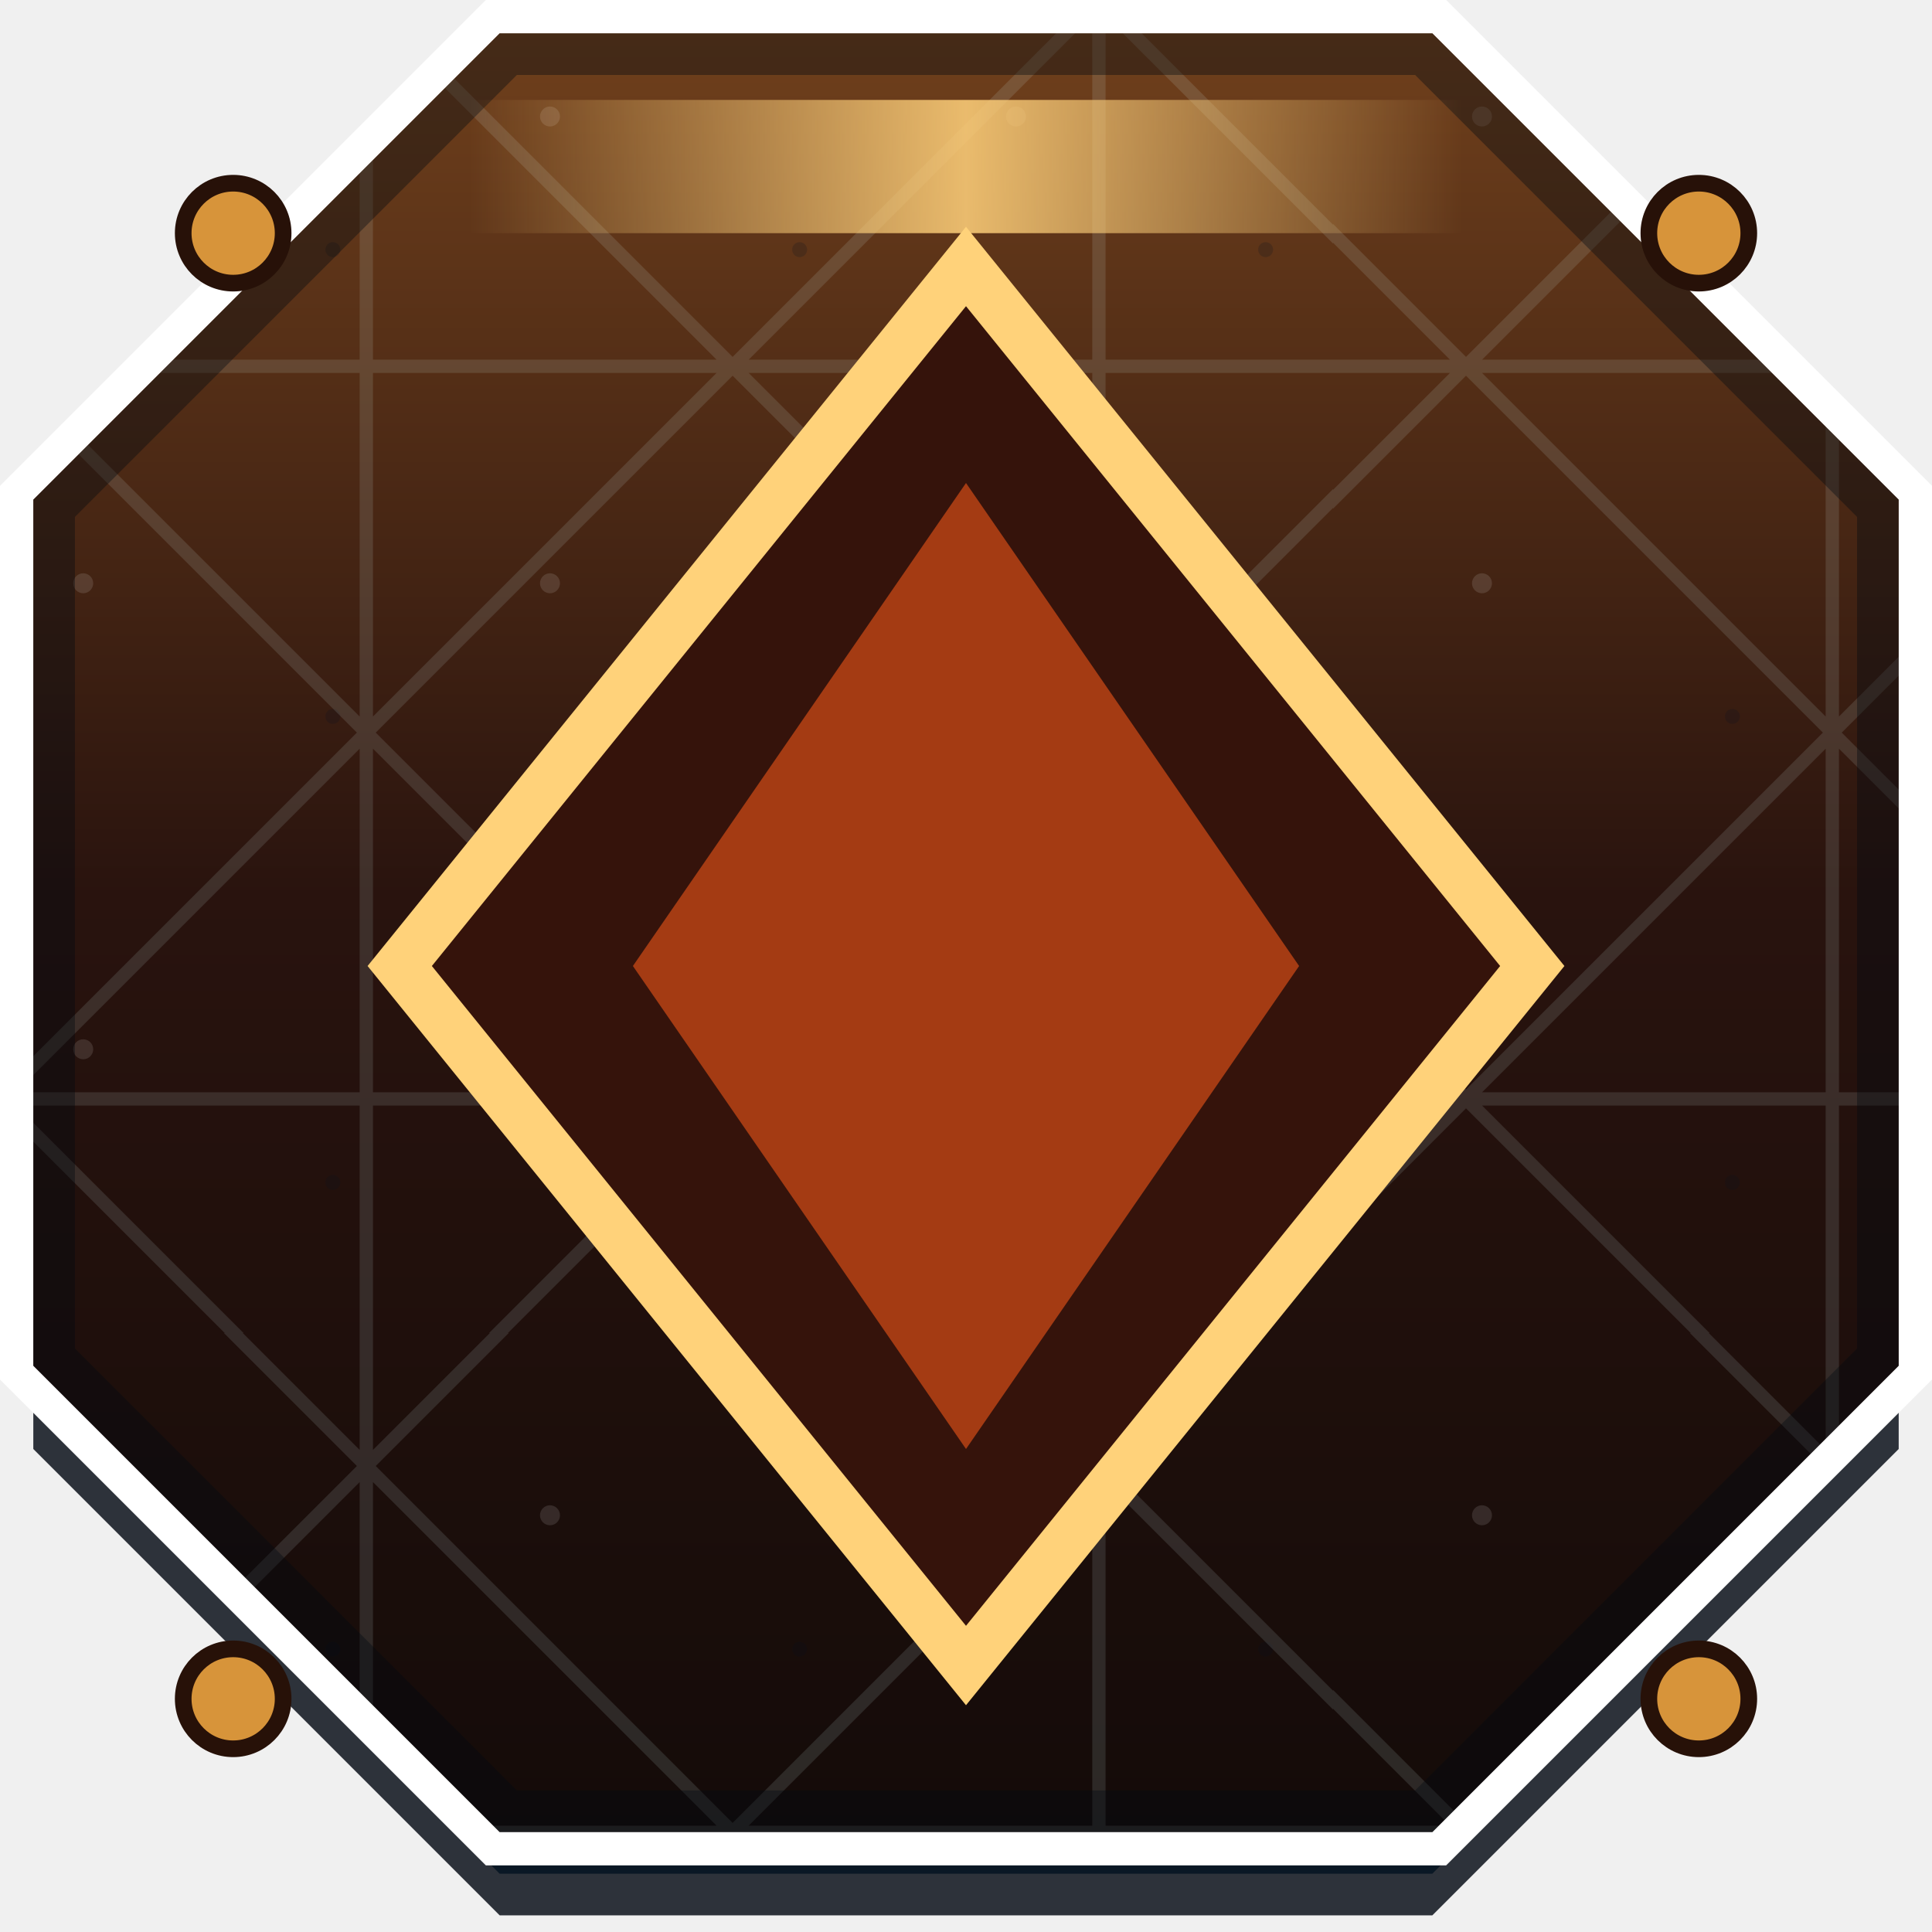
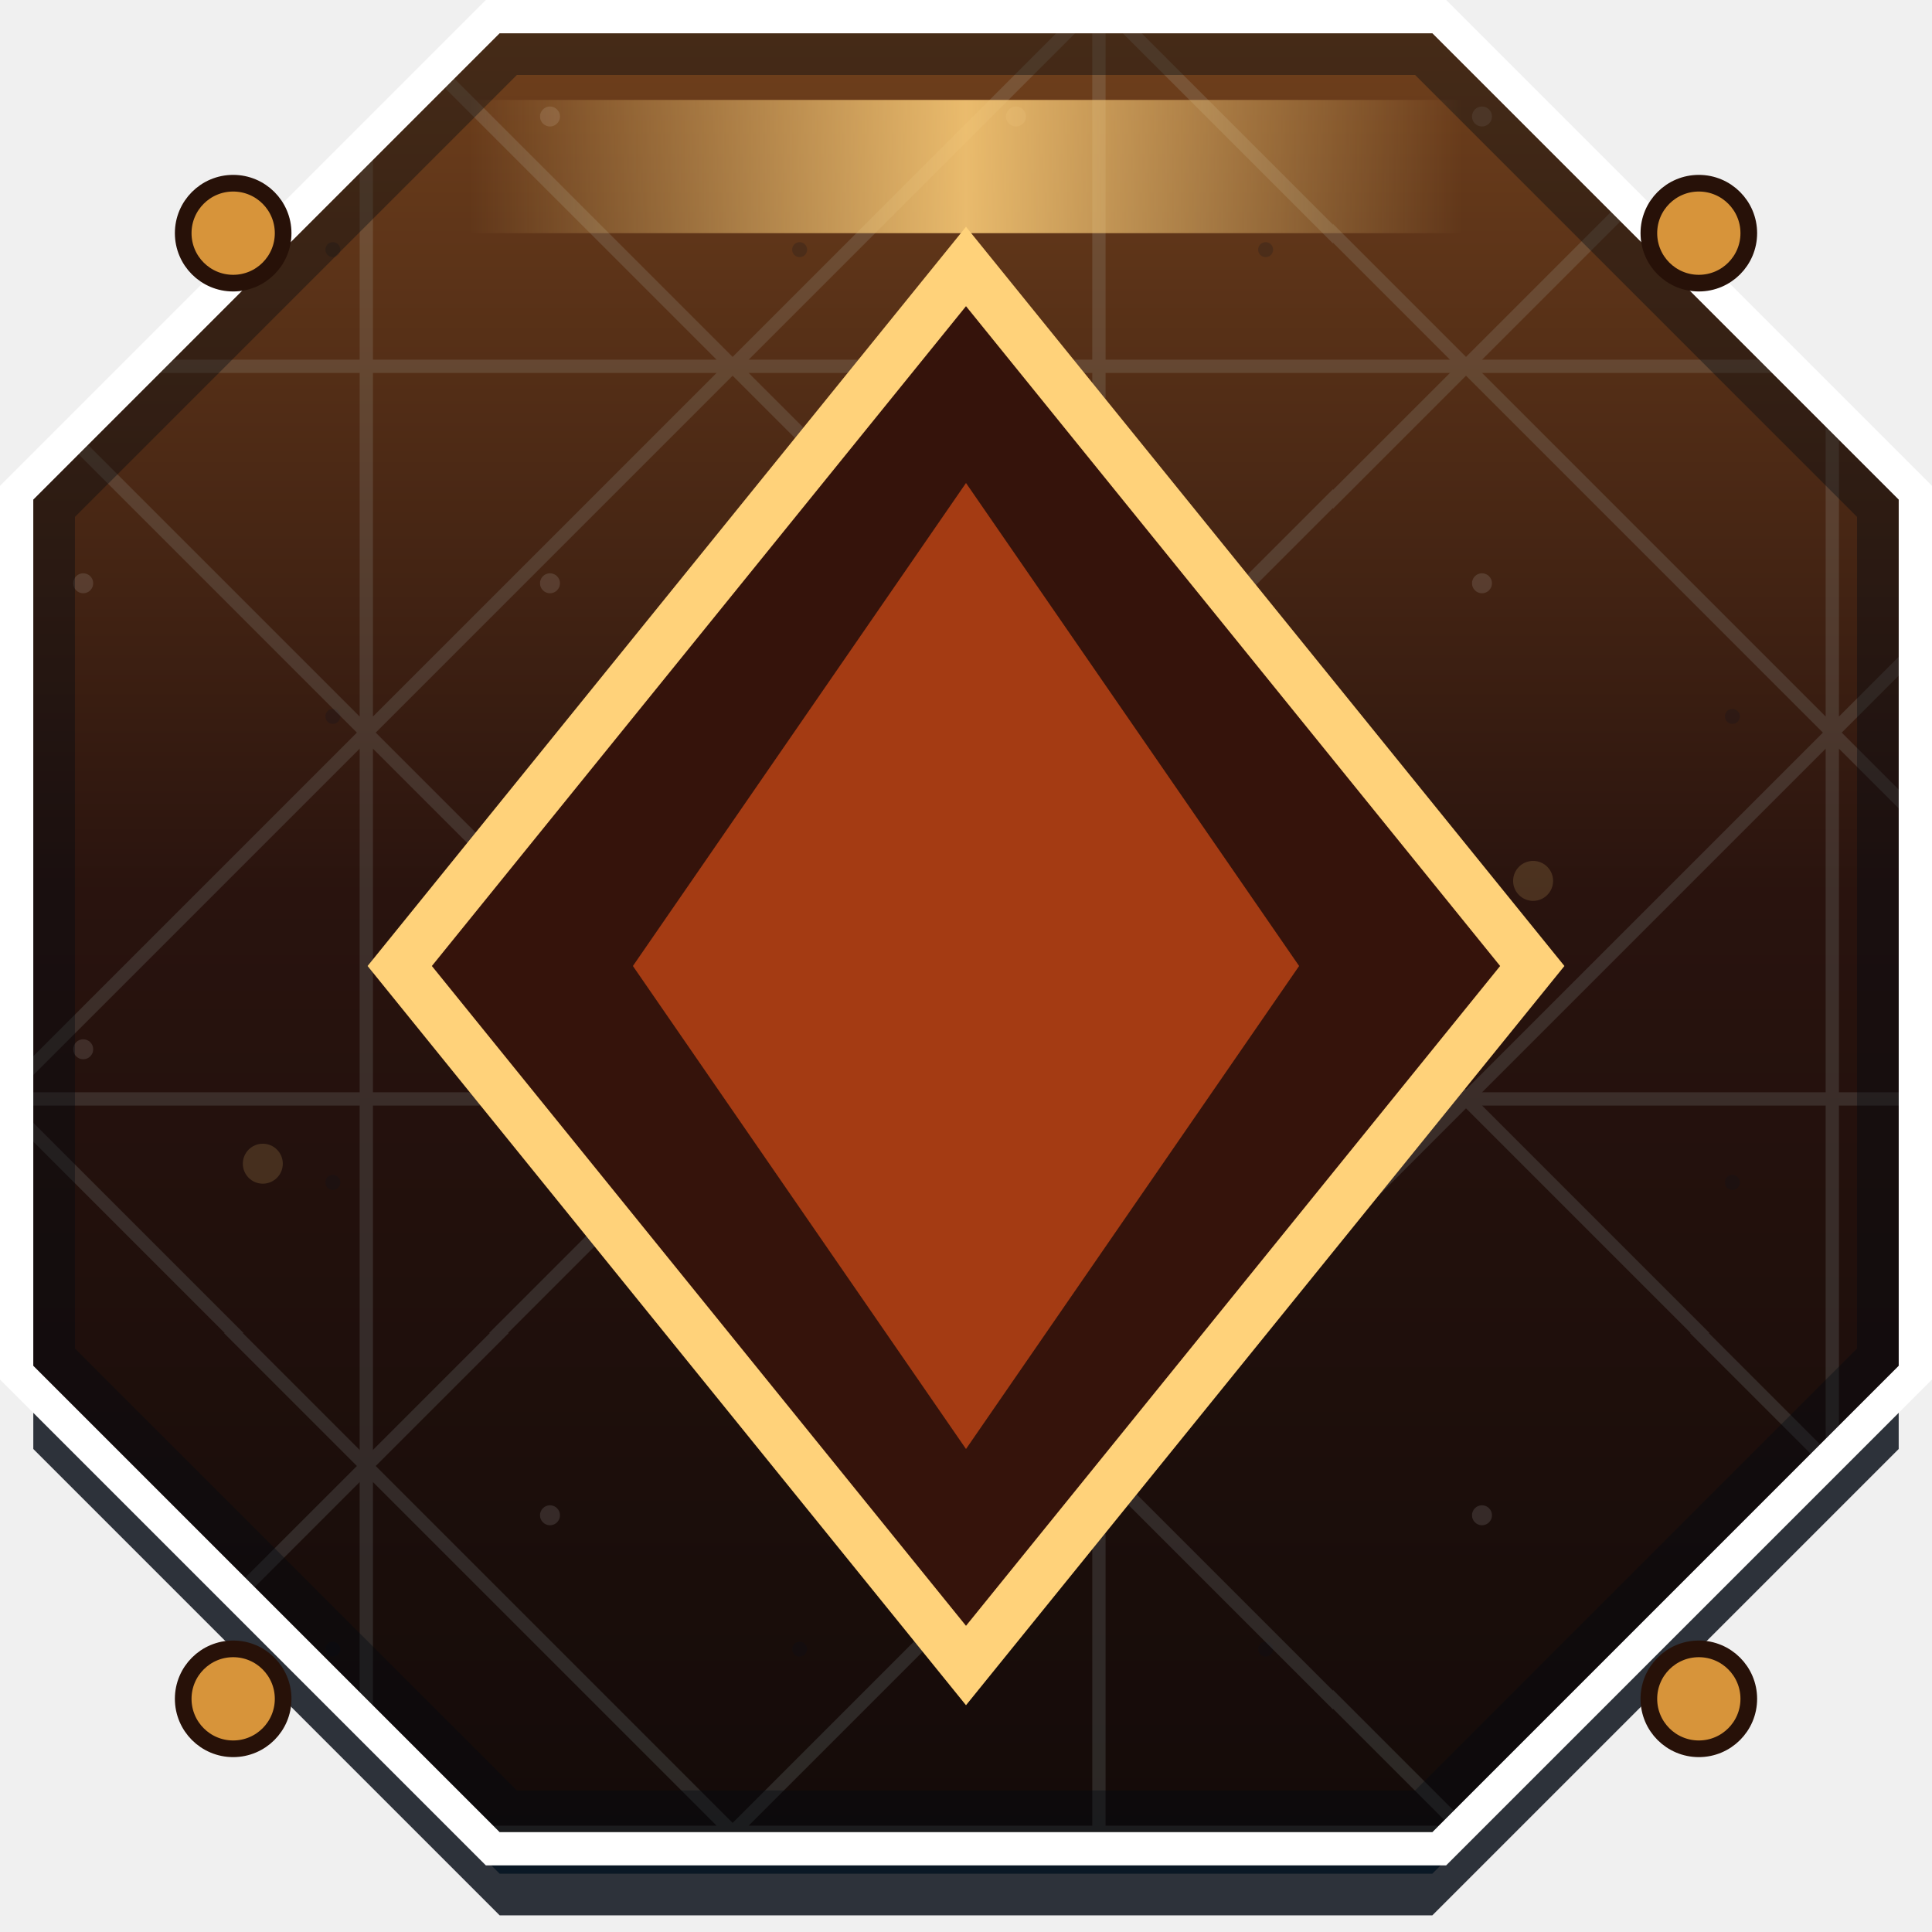
- <svg xmlns="http://www.w3.org/2000/svg" width="232" height="232" viewBox="0 0 116 116" role="img" aria-label="M7 icon-container selected" data-style="m10-volcanic-forge-0.2.0" data-geometry-shape="chamfered-angular" data-corner-radius="2" data-end-cap-depth="28">
+ <svg xmlns="http://www.w3.org/2000/svg" width="232" height="232" viewBox="0 0 116 116" role="img" aria-label="M7 icon-container selected" data-style="m10-volcanic-forge@0.2.0" data-geometry-shape="chamfered-angular" data-corner-radius="2" data-end-cap-depth="28">
  <defs>
    <linearGradient id="m10-icon-container-116x116-selected-plate" x1="0" y1="0" x2="0" y2="1">
      <stop offset="0" stop-color="#70401C" />
      <stop offset=".48" stop-color="#29130E" />
      <stop offset="1" stop-color="#140B09" />
    </linearGradient>
    <linearGradient id="m10-icon-container-116x116-selected-primary" x1="0" y1="0" x2="0" y2="1">
      <stop offset="0" stop-color="#FFF0C5" />
      <stop offset=".45" stop-color="#FF6A1F" />
      <stop offset="1" stop-color="#B34216" />
    </linearGradient>
    <linearGradient id="m10-icon-container-116x116-selected-energy" x1="0" y1="0" x2="1" y2="0">
      <stop offset="0" stop-color="#FFD07A" stop-opacity="0" />
      <stop offset=".5" stop-color="#FFD07A" stop-opacity=".86" />
      <stop offset="1" stop-color="#FFD07A" stop-opacity="0" />
    </linearGradient>
    <pattern id="m10-icon-container-116x116-selected-grain" width="28" height="28" patternUnits="userSpaceOnUse">
      <circle cx="5" cy="7" r=".6" fill="#FFFFFF" fill-opacity=".12" />
      <circle cx="20" cy="15" r=".45" fill="#061321" fill-opacity=".2" />
    </pattern>
    <pattern id="m10-icon-container-116x116-selected-plate-pattern" width="44" height="44" patternUnits="userSpaceOnUse">
      <path d="M0 22H44M22 0V44M0 22L22 0 44 22 22 44Z" fill="none" stroke="#D8FBFF" stroke-opacity=".12" stroke-width=".8" />
    </pattern>
    <mask id="m10-icon-container-116x116-selected-mask">
      <path d="M30 2H86L114 30V82L86 110H30L2 82V30Z" fill="white" />
    </mask>
  </defs>
  <g opacity="1">
    <g id="m10-icon-container-116x116-selected-outer-shadow" data-layer="outer-shadow" transform="translate(0 5)">
      <path d="M30 2H86L114 30V82L86 110H30L2 82V30Z" fill="#020812" opacity=".82" />
    </g>
    <g id="m10-icon-container-116x116-selected-connected-depth" data-layer="connected-depth" transform="translate(0 2.5)">
      <path d="M30 2H86L114 30V82L86 110H30L2 82V30Z" fill="#071522" opacity=".9" />
    </g>
    <g id="m10-icon-container-116x116-selected-outer-frame" data-layer="outer-frame">
      <path d="M30 2H86L114 30V82L86 110H30L2 82V30Z" fill="#071421" stroke="#FFFFFF" stroke-width="4" stroke-linejoin="miter" />
    </g>
    <g id="m10-icon-container-116x116-selected-inner-plate-fill" data-layer="inner-plate-fill">
      <path d="M30 2H86L114 30V82L86 110H30L2 82V30Z" fill="url(#m10-icon-container-116x116-selected-plate)" />
    </g>
    <g id="m10-icon-container-116x116-selected-surface-grain" data-layer="surface-grain" data-material-source="m8-ice-grain" mask="url(#m10-icon-container-116x116-selected-mask)">
      <rect width="116" height="116" fill="url(#m10-icon-container-116x116-selected-grain)" />
    </g>
    <g id="m10-icon-container-116x116-selected-surface-pattern" data-layer="surface-pattern" data-material-source="m8-crystal-facet-pattern" mask="url(#m10-icon-container-116x116-selected-mask)">
      <rect width="116" height="116" fill="url(#m10-icon-container-116x116-selected-plate-pattern)" />
    </g>
    <g id="m10-icon-container-116x116-selected-side-bevel-shade" data-layer="side-bevel-shade" mask="url(#m10-icon-container-116x116-selected-mask)">
      <path d="M30 2H86L114 30V82L86 110H30L2 82V30Z" fill="none" stroke="#020812" stroke-opacity=".38" stroke-width="5" />
    </g>
    <g id="m10-icon-container-116x116-selected-top-bevel-highlight" data-layer="top-bevel-highlight" mask="url(#m10-icon-container-116x116-selected-mask)">
      <path d="M38 8H78" stroke="#FFFFFF" stroke-opacity=".55" stroke-width="3" stroke-linecap="square" />
    </g>
    <g id="m10-icon-container-116x116-selected-cold-edge-accent" data-layer="cold-edge-accent" data-material-source="m8-cold-edge-accent" mask="url(#m10-icon-container-116x116-selected-mask)">
      <rect x="28" y="6" width="60" height="8" fill="url(#m10-icon-container-116x116-selected-energy)" />
    </g>
    <g id="m10-icon-container-116x116-selected-ornament-decal" data-layer="ornament-decal" data-material-source="m7-ornament-marks" mask="url(#m10-icon-container-116x116-selected-mask)">
      <path d="M36 103h16M64 103h16" stroke="#E6FCFF" stroke-opacity=".5" stroke-width="2" />
    </g>
    <g id="m8-icon-container-crystal-focal" data-layer="crystal-focal" data-slot="editable-crystal-focal" aria-label="editable crystal focal">
      <path d="M58 43l12 15-12 15-12-15Z" fill="#A9F7FF" fill-opacity=".42" stroke="#E8FEFF" stroke-width="1.5" />
      <path d="M58 43v30M46 58h24" stroke="#D7FBFF" stroke-opacity=".8" />
      <path d="M58 48l7 10-7 10-7-10Z" fill="#FFFFFF" fill-opacity=".5" />
    </g>
+     <g id="m10-icon-container-variation" data-layer="forge-variation" data-variation-seed="39211" data-variation-baseline="false" fill="#FFD07A" fill-opacity=".16">
+       <circle cx="44.61" cy="62.68" r="1.2" />
+       <circle cx="92.05" cy="52.89" r="1.2" />
+       <circle cx="15.78" cy="69.87" r="1.2" />
+       <circle cx="54.19" cy="85.65" r="1.2" />
+     </g>
    <g id="m10-icon-container-forged-rivets" data-layer="forge-ornament" data-ornament="rivet-rune" fill="#D7943A" stroke="#271108" stroke-width="1">
      <circle cx="14" cy="14" r="3" />
      <circle cx="102" cy="14" r="3" />
      <circle cx="14" cy="102" r="3" />
      <circle cx="102" cy="102" r="3" />
    </g>
    <g id="m10-icon-container-molten-core" data-layer="molten-focal" data-focal="m10-molten-core">
      <circle cx="58" cy="58" r="18.56" fill="#FF5B1A" fill-opacity=".16" />
      <path d="M58 16l34 42-34 42-34-42Z" fill="#35130B" stroke="#FFD27A" stroke-width="3" />
      <path d="M58 29l20 29-20 29-20-29Z" fill="#FF5B1A" fill-opacity=".55" />
    </g>
    <g id="m10-icon-container-embers" data-layer="portrait-embers" data-ember-count="0" fill="#FFD27A" />
-     <g id="m10-icon-container-content" data-layer="content" data-slot="editable-icon-container-content" data-safe-x="42" data-safe-y="8" data-safe-width="32" data-safe-height="98" />
+     <g id="m10-volcanic-forge-icon-container-content" data-layer="content" data-slot="editable-icon-container-content" data-safe-x="42" data-safe-y="8" data-safe-width="32" data-safe-height="98" />
  </g>
</svg>
